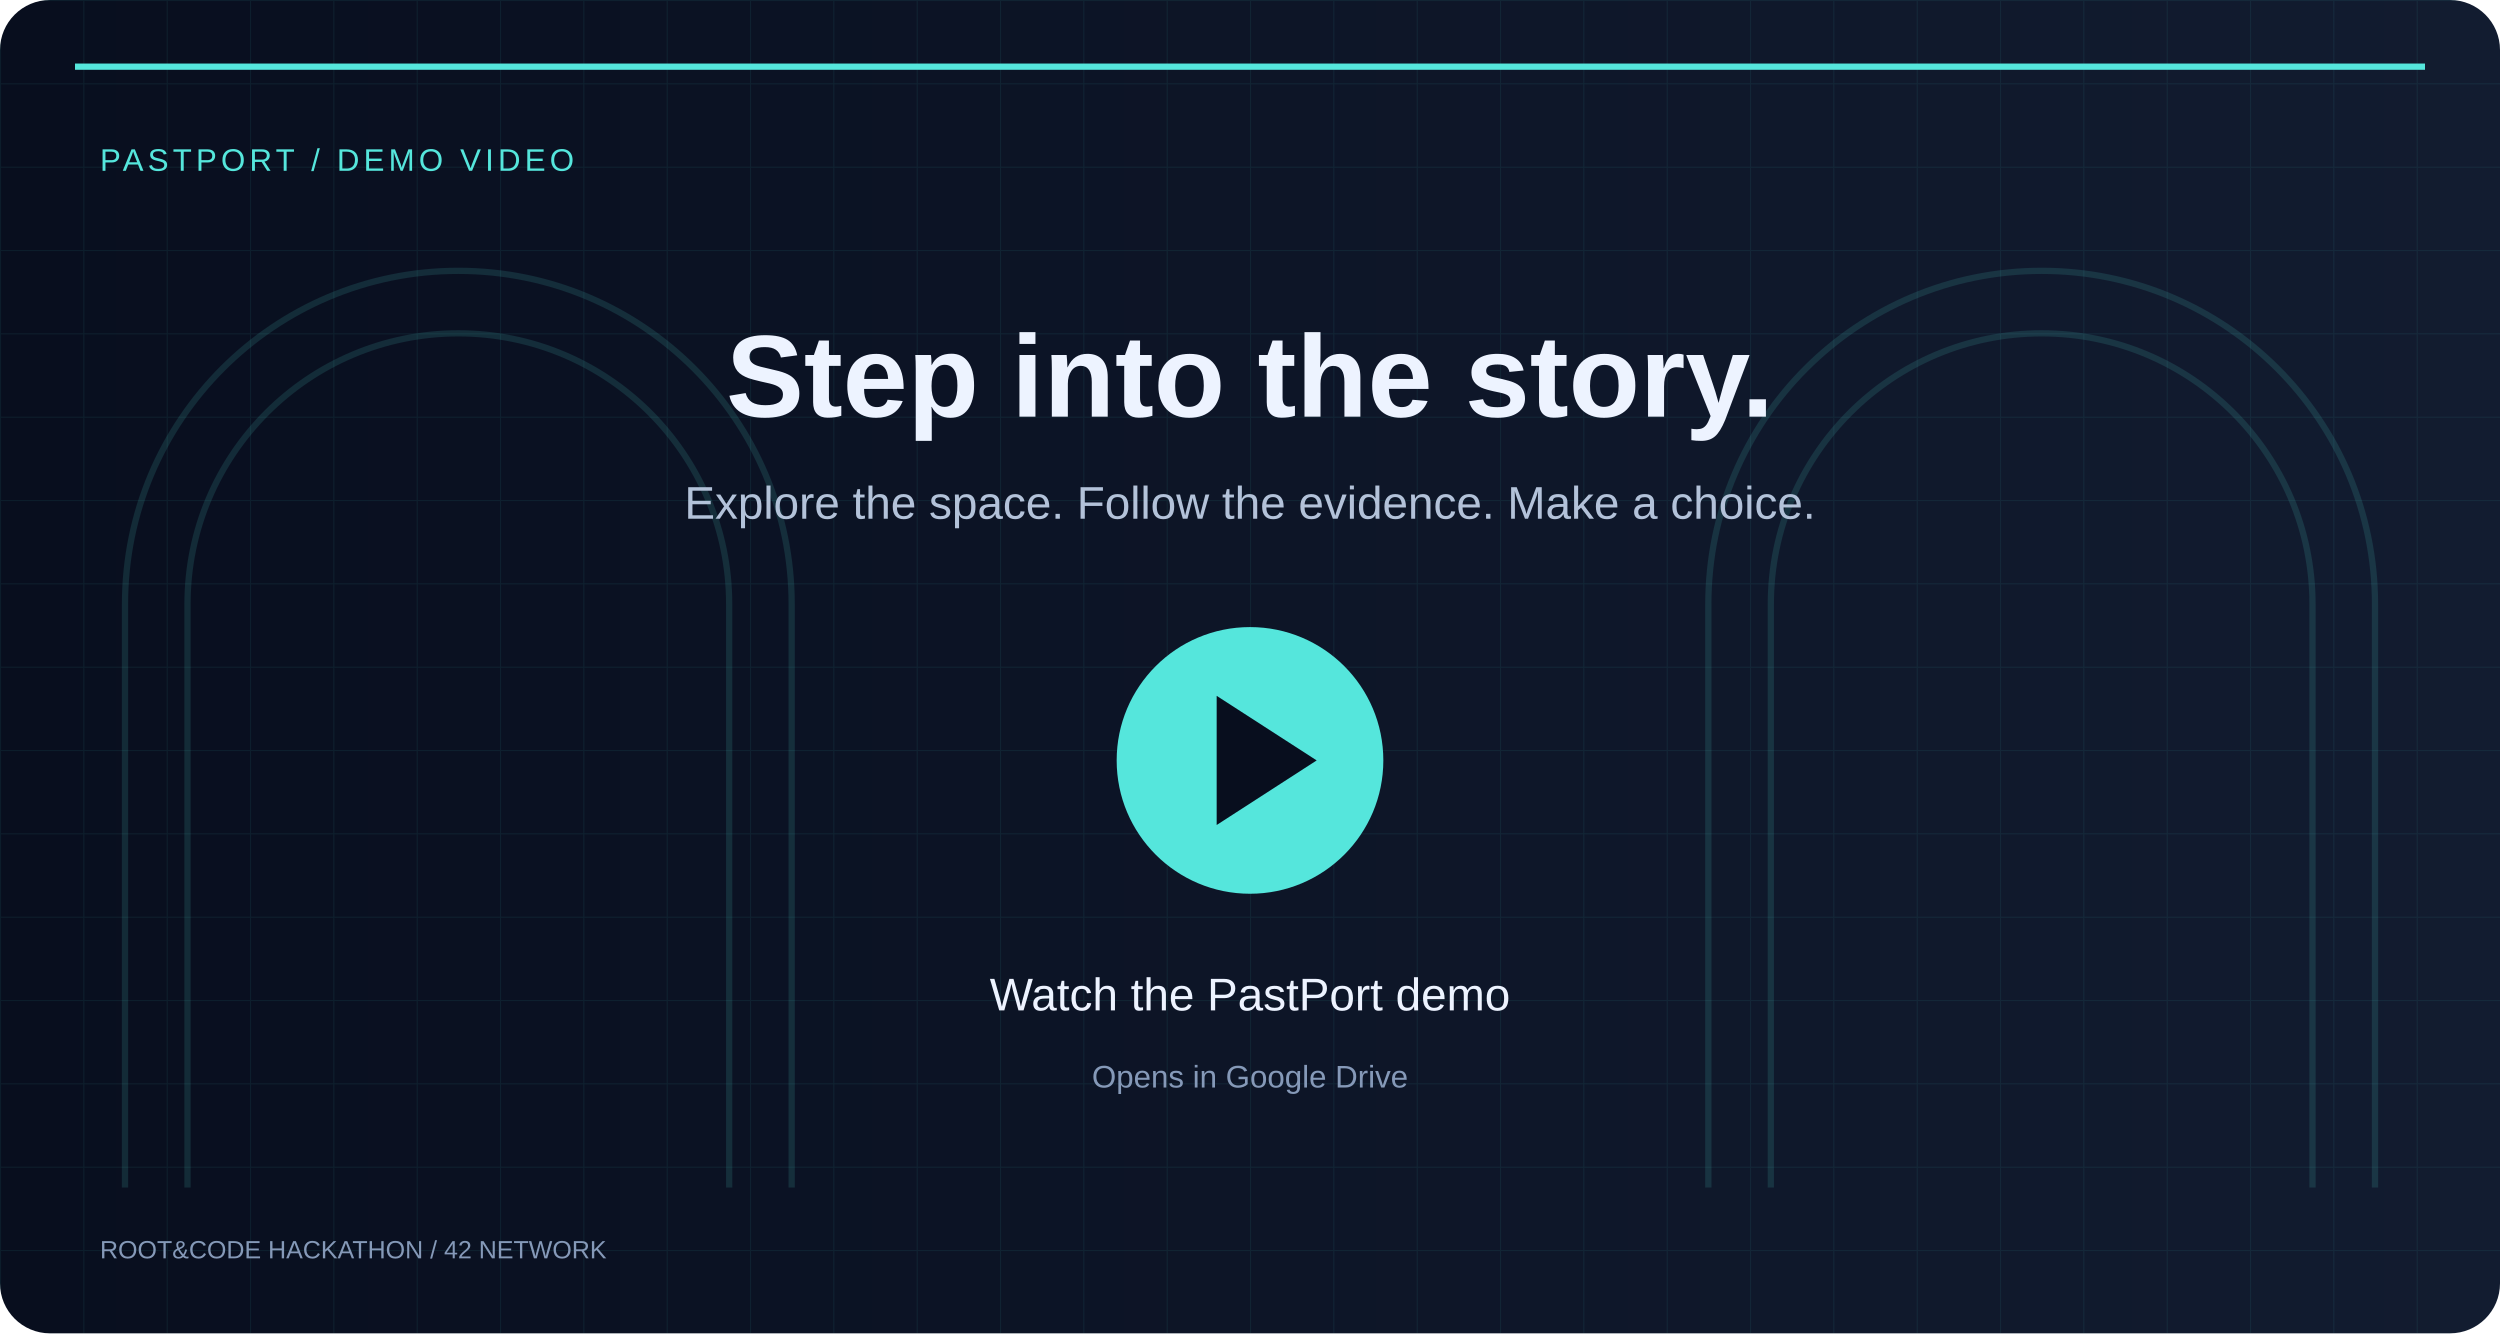
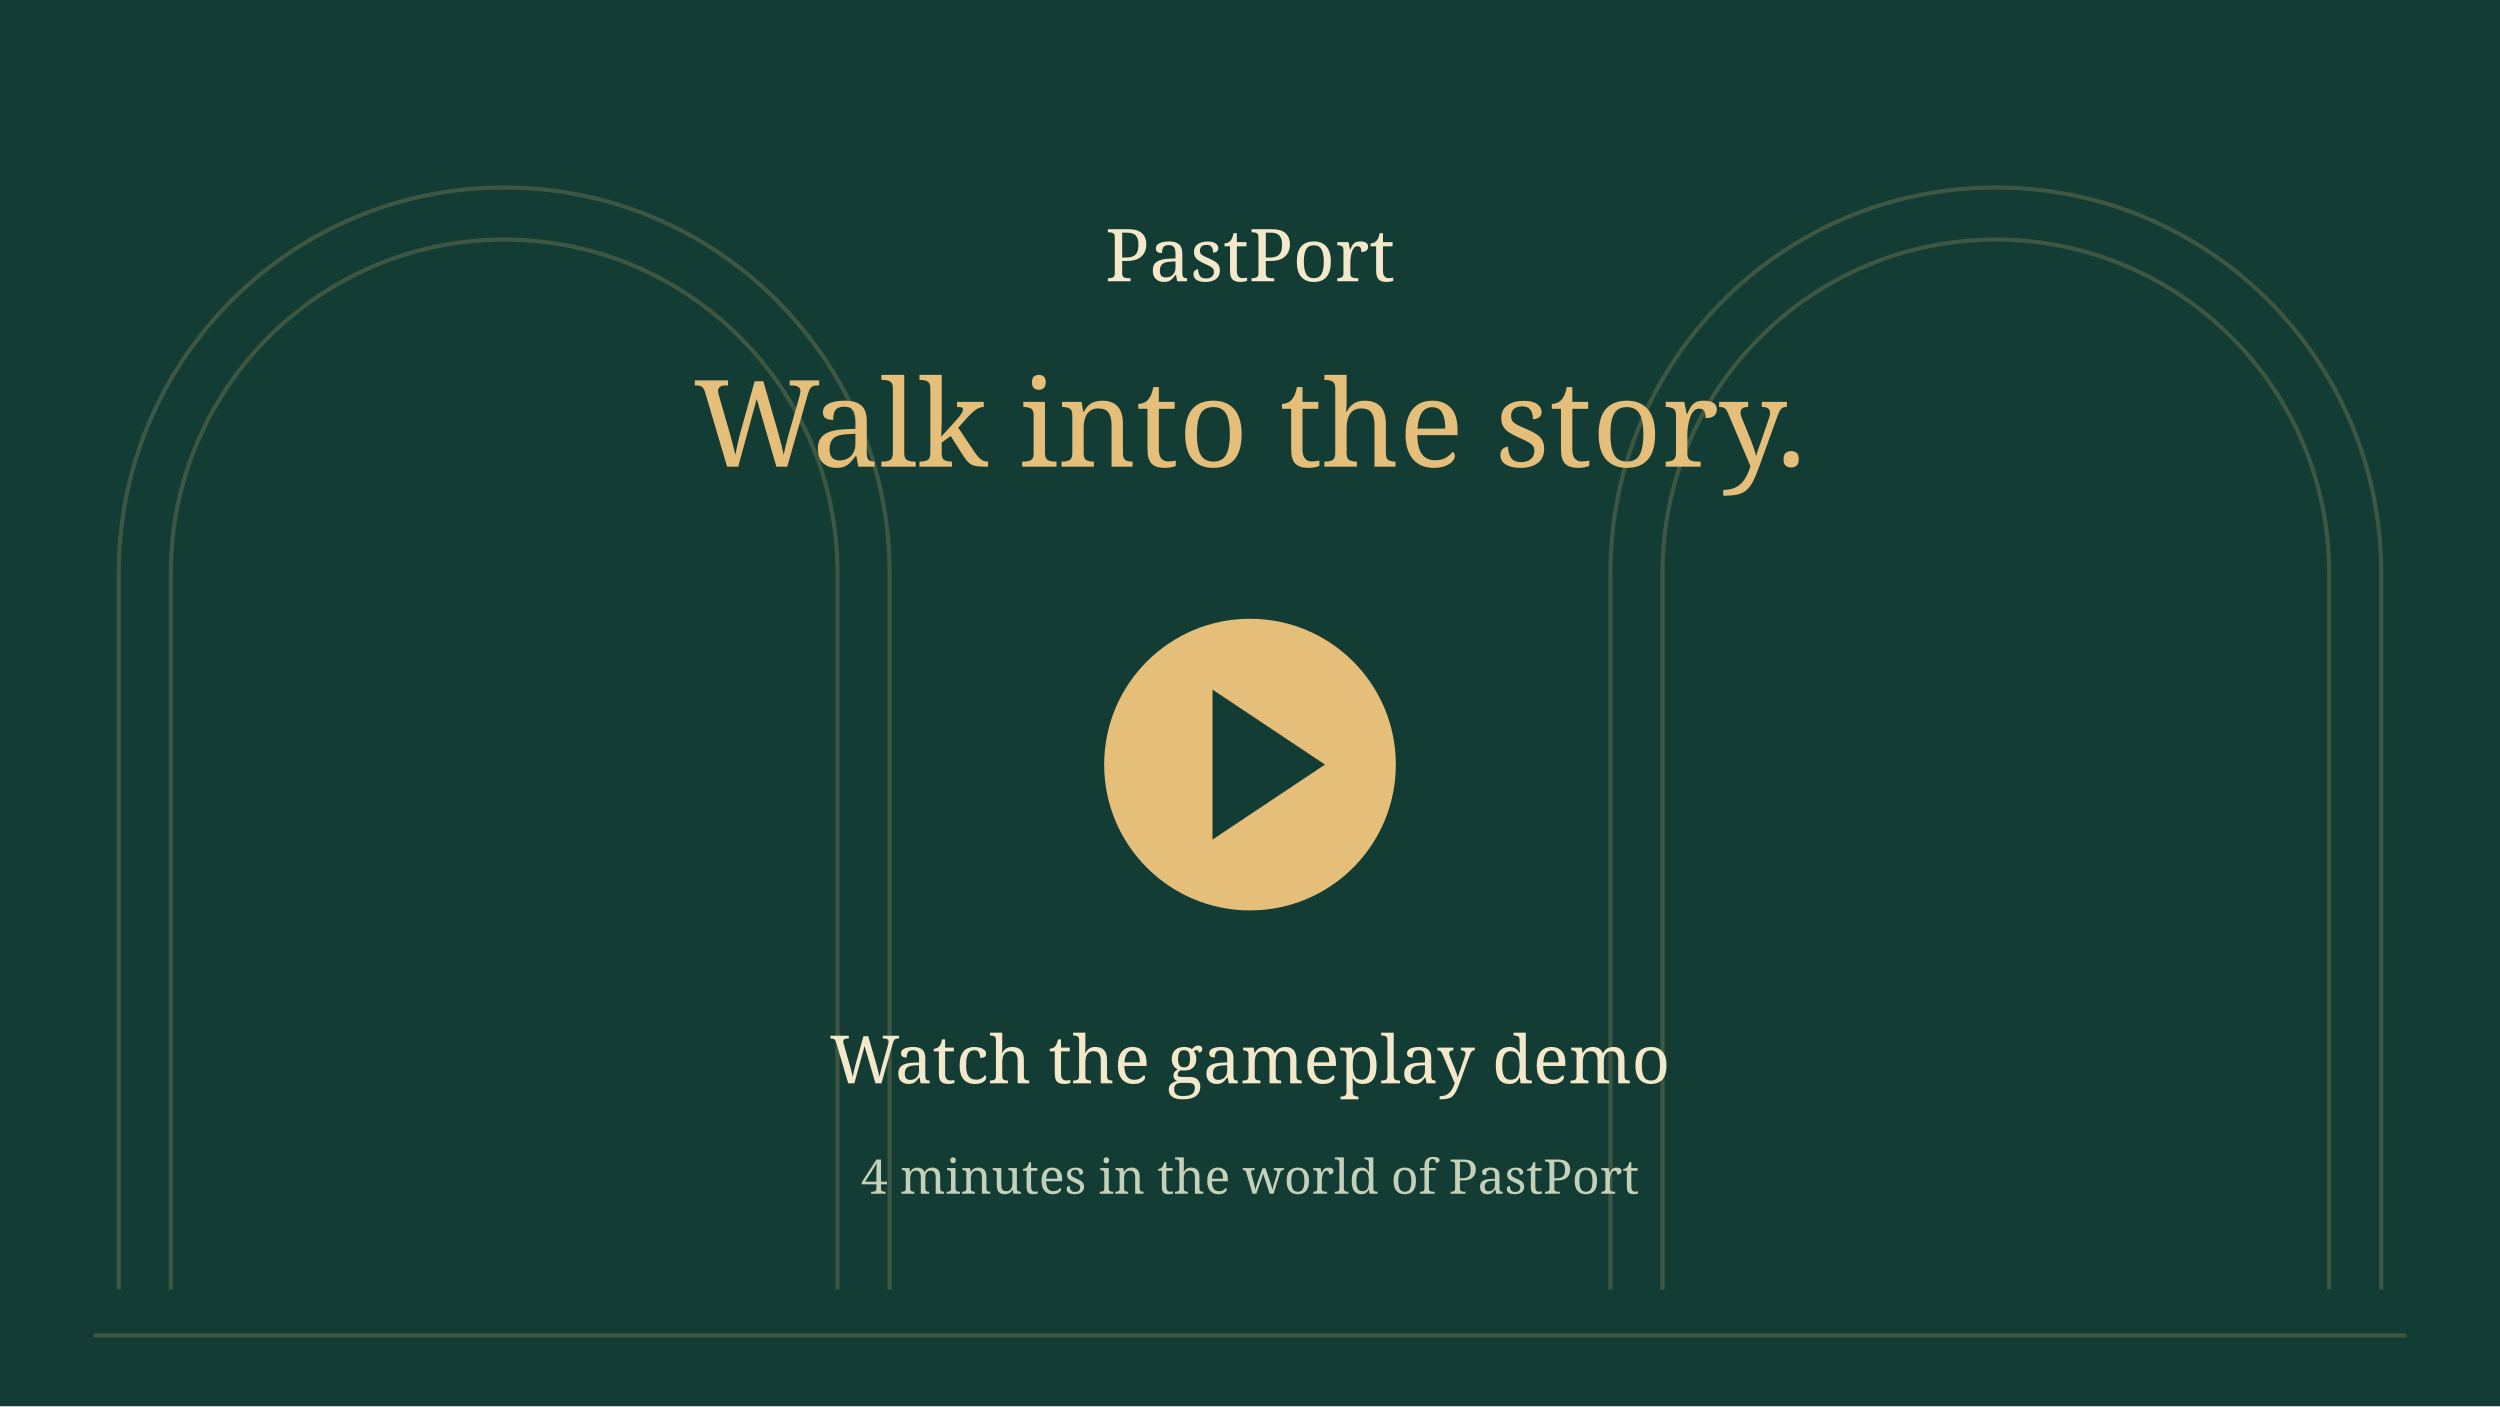
- <svg xmlns="http://www.w3.org/2000/svg" width="1200" height="640" viewBox="0 0 1200 640" role="img" aria-label="Watch the PastPort demo — opens in Google Drive">
-   <defs>
-     <pattern id="grid" width="40" height="40" patternUnits="userSpaceOnUse">
-       <path d="M40 0H0V40" fill="none" stroke="#55e6dc" stroke-opacity=".07" />
-     </pattern>
-     <linearGradient id="bg">
-       <stop stop-color="#080e1e" />
-       <stop offset="1" stop-color="#121c30" />
-     </linearGradient>
-   </defs>
-   <rect width="1200" height="640" rx="24" fill="url(#bg)" />
-   <rect width="1200" height="640" rx="24" fill="url(#grid)" />
-   <g font-family="Arial, Helvetica, sans-serif">
-     <path d="M36 32H1164" stroke="#55e6dc" stroke-width="3" />
-     <text x="48" y="82" font-size="15" letter-spacing="2" fill="#55e6dc">PASTPORT / DEMO VIDEO</text>
-     <g fill="none" stroke="#55e6dc" opacity=".13" stroke-width="3">
-       <path d="M60 570V290a160 160 0 0 1 320 0v280M90 570V290a130 130 0 0 1 260 0v280M820 570V290a160 160 0 0 1 320 0v280M850 570V290a130 130 0 0 1 260 0v280" />
-     </g>
-     <text x="600" y="200" text-anchor="middle" font-size="56" font-weight="700" fill="#edf3ff">Step into the story.</text>
-     <text x="600" y="249" text-anchor="middle" font-size="22" fill="#b3c2d9">Explore the space. Follow the evidence. Make a choice.</text>
-     <circle cx="600" cy="365" r="64" fill="#55e6dc" />
-     <path d="M584 334l48 31-48 31z" fill="#080e1e" />
-     <text x="600" y="485" text-anchor="middle" font-size="22" fill="#edf3ff">Watch the PastPort demo</text>
-     <text x="600" y="522" text-anchor="middle" font-size="15" fill="#8599b8">Opens in Google Drive</text>
-     <text x="48" y="604" font-size="12" fill="#8599b8">ROOT&amp;CODE HACKATHON / 42 NETWORK</text>
+ <svg xmlns="http://www.w3.org/2000/svg" width="1200" height="675" viewBox="0 0 1200 675" role="img" aria-label="Watch the PastPort gameplay demo">
+   <rect width="1200" height="675" fill="#123c34" />
+   <g fill="none" stroke="#d9b774" opacity=".22" stroke-width="2">
+     <path d="M57 619V275a185 185 0 0 1 370 0v344M82 619V275a160 160 0 0 1 320 0v344M773 619V275a185 185 0 0 1 370 0v344M798 619V275a160 160 0 0 1 320 0v344" />
+     <path d="M45 641h1110" />
+   </g>
+   <g font-family="Georgia,serif" text-anchor="middle">
+     <text x="600" y="135" font-size="35" fill="#f4e8ca">PastPort</text>
+     <text x="600" y="224" font-size="58" fill="#e5bf79">Walk into the story.</text>
+     <circle cx="600" cy="367" r="70" fill="#e5bf79" />
+     <path d="M582 331l54 36-54 36z" fill="#123c34" />
+     <text x="600" y="520" font-size="32" fill="#f4e8ca">Watch the gameplay demo</text>
+     <text x="600" y="573" font-size="23" fill="#c5d0b8">4 minutes in the world of PastPort</text>
  </g>
</svg>
